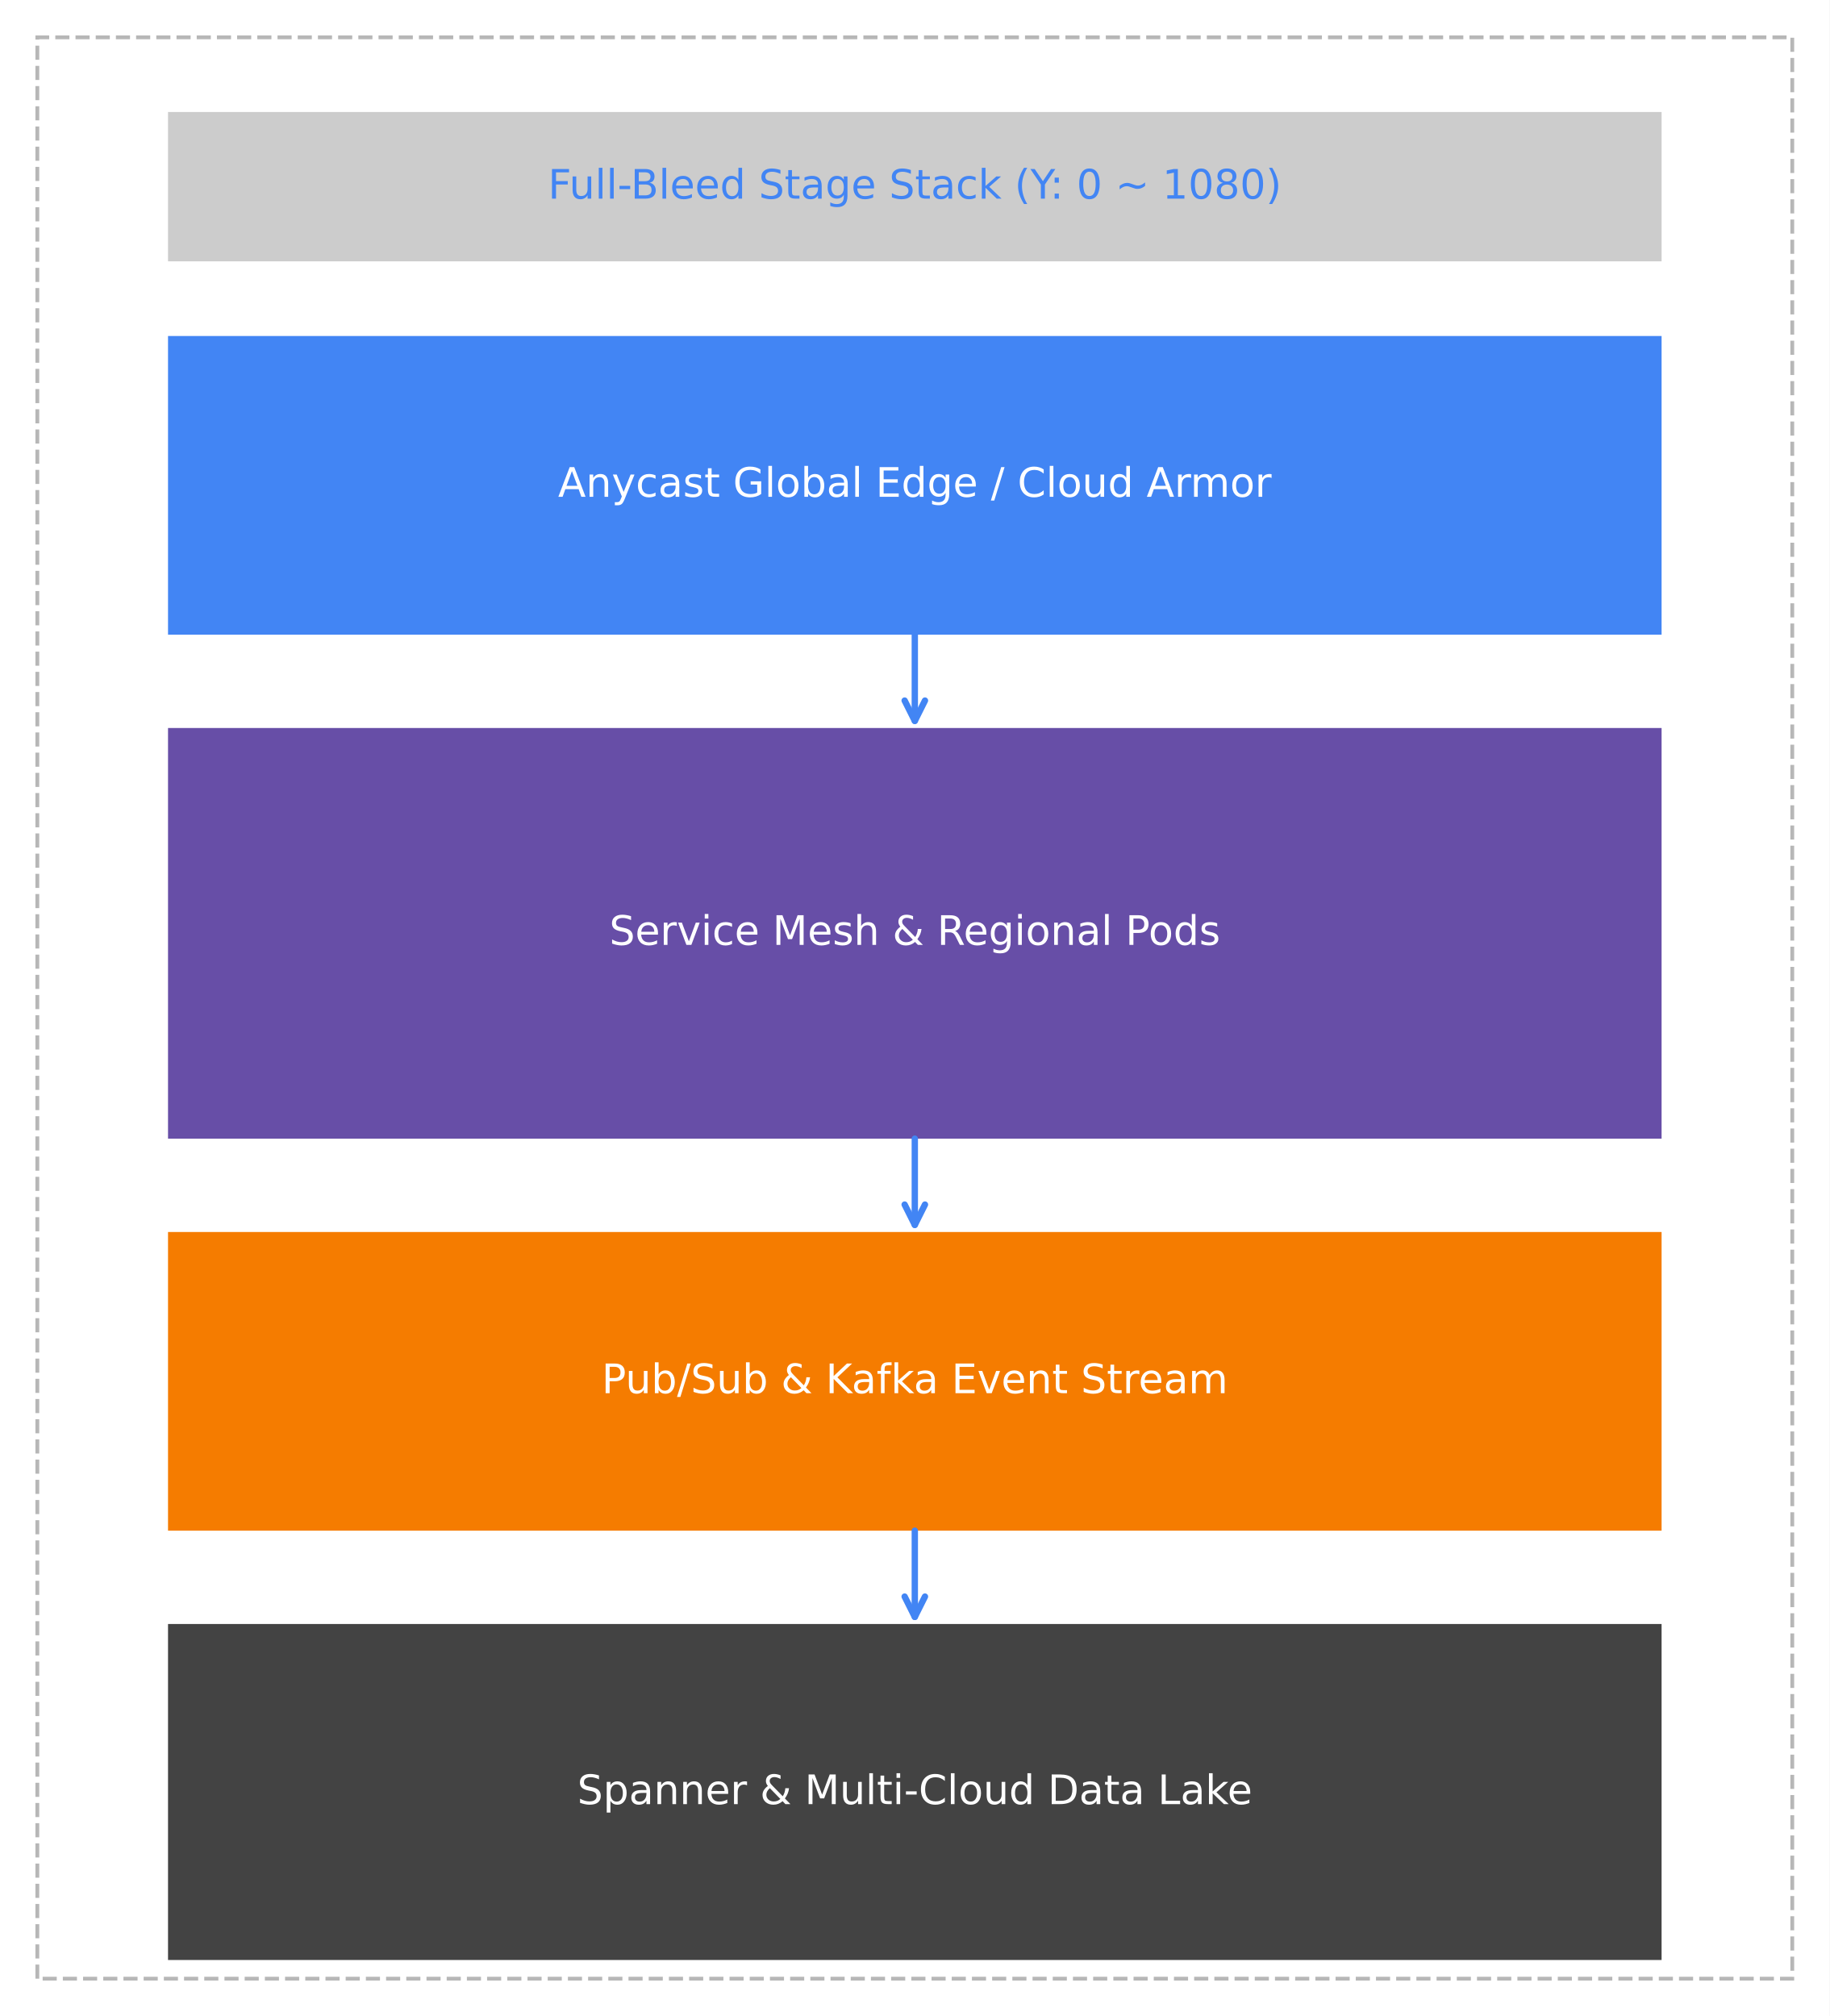
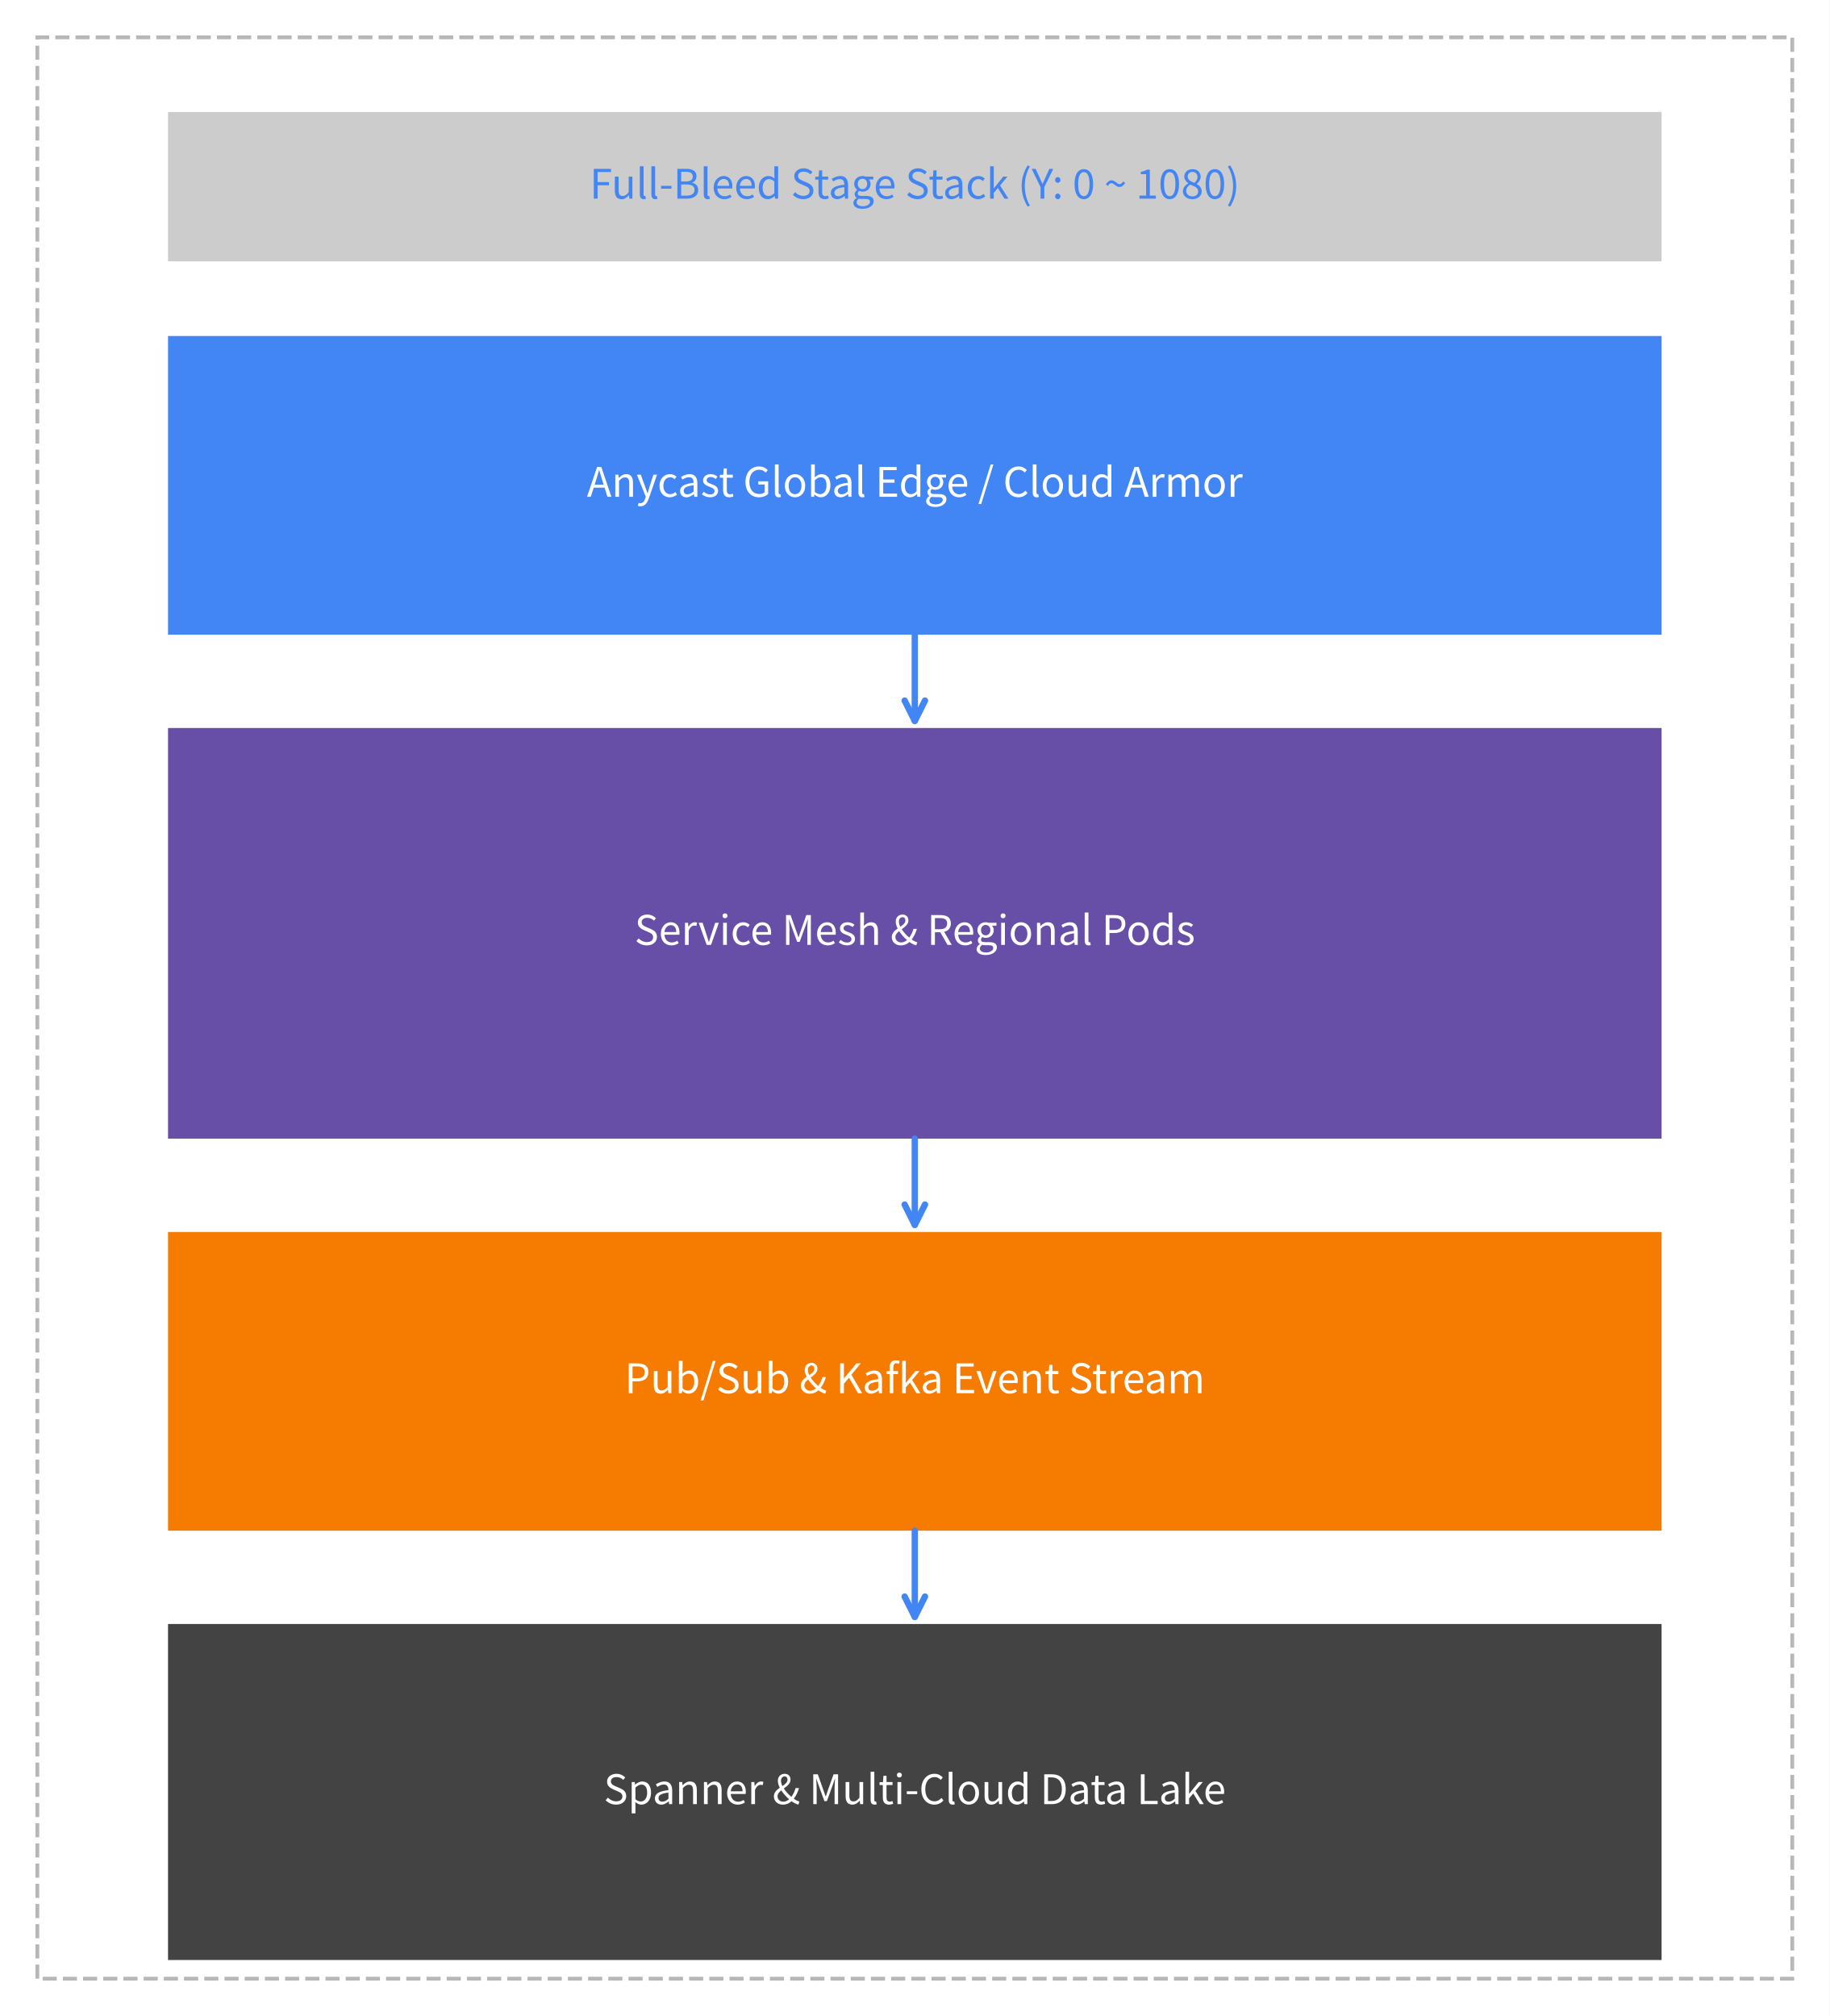
<svg xmlns="http://www.w3.org/2000/svg" width="720pt" height="793.469pt" viewBox="0 0 720 793.469" version="1.1">
  <defs>
    <style type="text/css">*{stroke-linejoin: round; stroke-linecap: butt}</style>
  </defs>
  <g id="figure_1">
    <g id="patch_1">
      <path d="M 0 793.469  L 720 793.469  L 720 0  L 0 0  z " style="fill: #ffffff" />
    </g>
    <g id="axes_1">
      <g id="patch_2">
        <path d="M 14.694 778.776  L 14.694 14.694  L 705.306 14.694  L 705.306 778.776  L 14.694 778.776  z " clip-path="url(#pd93f942d08)" style="fill: none; stroke-dasharray: 5.55,2.4; stroke-dashoffset: 0; stroke: #b7b7b7; stroke-width: 1.5; stroke-linejoin: miter" />
      </g>
      <g id="patch_3">
        <path d="M 66.122 102.857  L 66.122 44.082  L 653.878 44.082  L 653.878 102.857  z " clip-path="url(#pd93f942d08)" style="fill: #cccccc" />
      </g>
      <g id="text_1">
        <g clip-path="url(#pd93f942d08)">
-           <text style="font-size: 16px; font-family: 'DejaVu Sans', 'Bitstream Vera Sans', 'Computer Modern Sans Serif', 'Lucida Grande', 'Verdana', 'Geneva', 'Lucid', 'Arial', 'Helvetica', 'Avant Garde', sans-serif; text-anchor: middle; fill: #4285f4" x="360" y="78.189" transform="rotate(-0 360 78.18939)">Full-Bleed Stage Stack (Y: 0 ~ 1080)</text>
+           <text style="font-size: 16px; font-family: 'drawlib-cjk-japanese-noto-sans-bold', 'Noto Sans CJK JP'; text-anchor: middle; fill: #4285f4" x="360" y="78.189" transform="rotate(-0 360 78.18939)">Full-Bleed Stage Stack (Y: 0 ~ 1080)</text>
        </g>
      </g>
      <g id="patch_4">
        <path d="M 66.122 249.796  L 66.122 132.245  L 653.878 132.245  L 653.878 249.796  z " clip-path="url(#pd93f942d08)" style="fill: #4285f4" />
      </g>
      <g id="text_2">
        <g clip-path="url(#pd93f942d08)">
-           <text style="font-size: 16px; font-family: 'DejaVu Sans', 'Bitstream Vera Sans', 'Computer Modern Sans Serif', 'Lucida Grande', 'Verdana', 'Geneva', 'Lucid', 'Arial', 'Helvetica', 'Avant Garde', sans-serif; text-anchor: middle; fill: #ffffff" x="360" y="195.524" transform="rotate(-0 360 195.5242)">Anycast Global Edge / Cloud Armor</text>
+           <text style="font-size: 16px; font-family: 'drawlib-cjk-japanese-noto-sans-bold', 'Noto Sans CJK JP'; text-anchor: middle; fill: #ffffff" x="360" y="195.524" transform="rotate(-0 360 195.5242)">Anycast Global Edge / Cloud Armor</text>
        </g>
      </g>
      <g id="patch_5">
        <path d="M 66.122 448.163  L 66.122 286.531  L 653.878 286.531  L 653.878 448.163  z " clip-path="url(#pd93f942d08)" style="fill: #674ea7" />
      </g>
      <g id="text_3">
        <g clip-path="url(#pd93f942d08)">
-           <text style="font-size: 16px; font-family: 'DejaVu Sans', 'Bitstream Vera Sans', 'Computer Modern Sans Serif', 'Lucida Grande', 'Verdana', 'Geneva', 'Lucid', 'Arial', 'Helvetica', 'Avant Garde', sans-serif; text-anchor: middle; fill: #ffffff" x="360" y="371.891" transform="rotate(-0 360 371.8907)">Service Mesh &amp; Regional Pods</text>
+           <text style="font-size: 16px; font-family: 'drawlib-cjk-japanese-noto-sans-bold', 'Noto Sans CJK JP'; text-anchor: middle; fill: #ffffff" x="360" y="371.891" transform="rotate(-0 360 371.8907)">Service Mesh &amp; Regional Pods</text>
        </g>
      </g>
      <g id="patch_6">
        <path d="M 66.122 602.449  L 66.122 484.898  L 653.878 484.898  L 653.878 602.449  z " clip-path="url(#pd93f942d08)" style="fill: #f57c00" />
      </g>
      <g id="text_4">
        <g clip-path="url(#pd93f942d08)">
-           <text style="font-size: 16px; font-family: 'DejaVu Sans', 'Bitstream Vera Sans', 'Computer Modern Sans Serif', 'Lucida Grande', 'Verdana', 'Geneva', 'Lucid', 'Arial', 'Helvetica', 'Avant Garde', sans-serif; text-anchor: middle; fill: #ffffff" x="360" y="548.337" transform="rotate(-0 360 548.3372)">Pub/Sub &amp; Kafka Event Stream</text>
+           <text style="font-size: 16px; font-family: 'drawlib-cjk-japanese-noto-sans-bold', 'Noto Sans CJK JP'; text-anchor: middle; fill: #ffffff" x="360" y="548.337" transform="rotate(-0 360 548.3372)">Pub/Sub &amp; Kafka Event Stream</text>
        </g>
      </g>
      <g id="patch_7">
        <path d="M 66.122 771.429  L 66.122 639.184  L 653.878 639.184  L 653.878 771.429  z " clip-path="url(#pd93f942d08)" style="fill: #434343" />
      </g>
      <g id="text_5">
        <g clip-path="url(#pd93f942d08)">
-           <text style="font-size: 16px; font-family: 'DejaVu Sans', 'Bitstream Vera Sans', 'Computer Modern Sans Serif', 'Lucida Grande', 'Verdana', 'Geneva', 'Lucid', 'Arial', 'Helvetica', 'Avant Garde', sans-serif; text-anchor: middle; fill: #ffffff" x="360" y="710.074" transform="rotate(-0 360 710.0736)">Spanner &amp; Multi-Cloud Data Lake</text>
+           <text style="font-size: 16px; font-family: 'drawlib-cjk-japanese-noto-sans-bold', 'Noto Sans CJK JP'; text-anchor: middle; fill: #ffffff" x="360" y="710.074" transform="rotate(-0 360 710.0736)">Spanner &amp; Multi-Cloud Data Lake</text>
        </g>
      </g>
      <g id="patch_8">
        <path d="M 360 249.796  L 360 283.736  " clip-path="url(#pd93f942d08)" style="fill: none; stroke: #4285f4; stroke-width: 2.5; stroke-linecap: round" />
        <path d="M 364 275.736  L 360 283.736  L 356 275.736  " clip-path="url(#pd93f942d08)" style="fill: none; stroke: #4285f4; stroke-width: 2.5; stroke-linecap: round" />
      </g>
      <g id="patch_9">
        <path d="M 360 448.163  L 360 482.103  " clip-path="url(#pd93f942d08)" style="fill: none; stroke: #4285f4; stroke-width: 2.5; stroke-linecap: round" />
        <path d="M 364 474.103  L 360 482.103  L 356 474.103  " clip-path="url(#pd93f942d08)" style="fill: none; stroke: #4285f4; stroke-width: 2.5; stroke-linecap: round" />
      </g>
      <g id="patch_10">
        <path d="M 360 602.449  L 360 636.389  " clip-path="url(#pd93f942d08)" style="fill: none; stroke: #4285f4; stroke-width: 2.5; stroke-linecap: round" />
        <path d="M 364 628.389  L 360 636.389  L 356 628.389  " clip-path="url(#pd93f942d08)" style="fill: none; stroke: #4285f4; stroke-width: 2.5; stroke-linecap: round" />
      </g>
    </g>
  </g>
  <defs>
    <clipPath id="pd93f942d08">
      <rect x="0" y="0" width="720" height="793.469" />
    </clipPath>
  </defs>
</svg>
